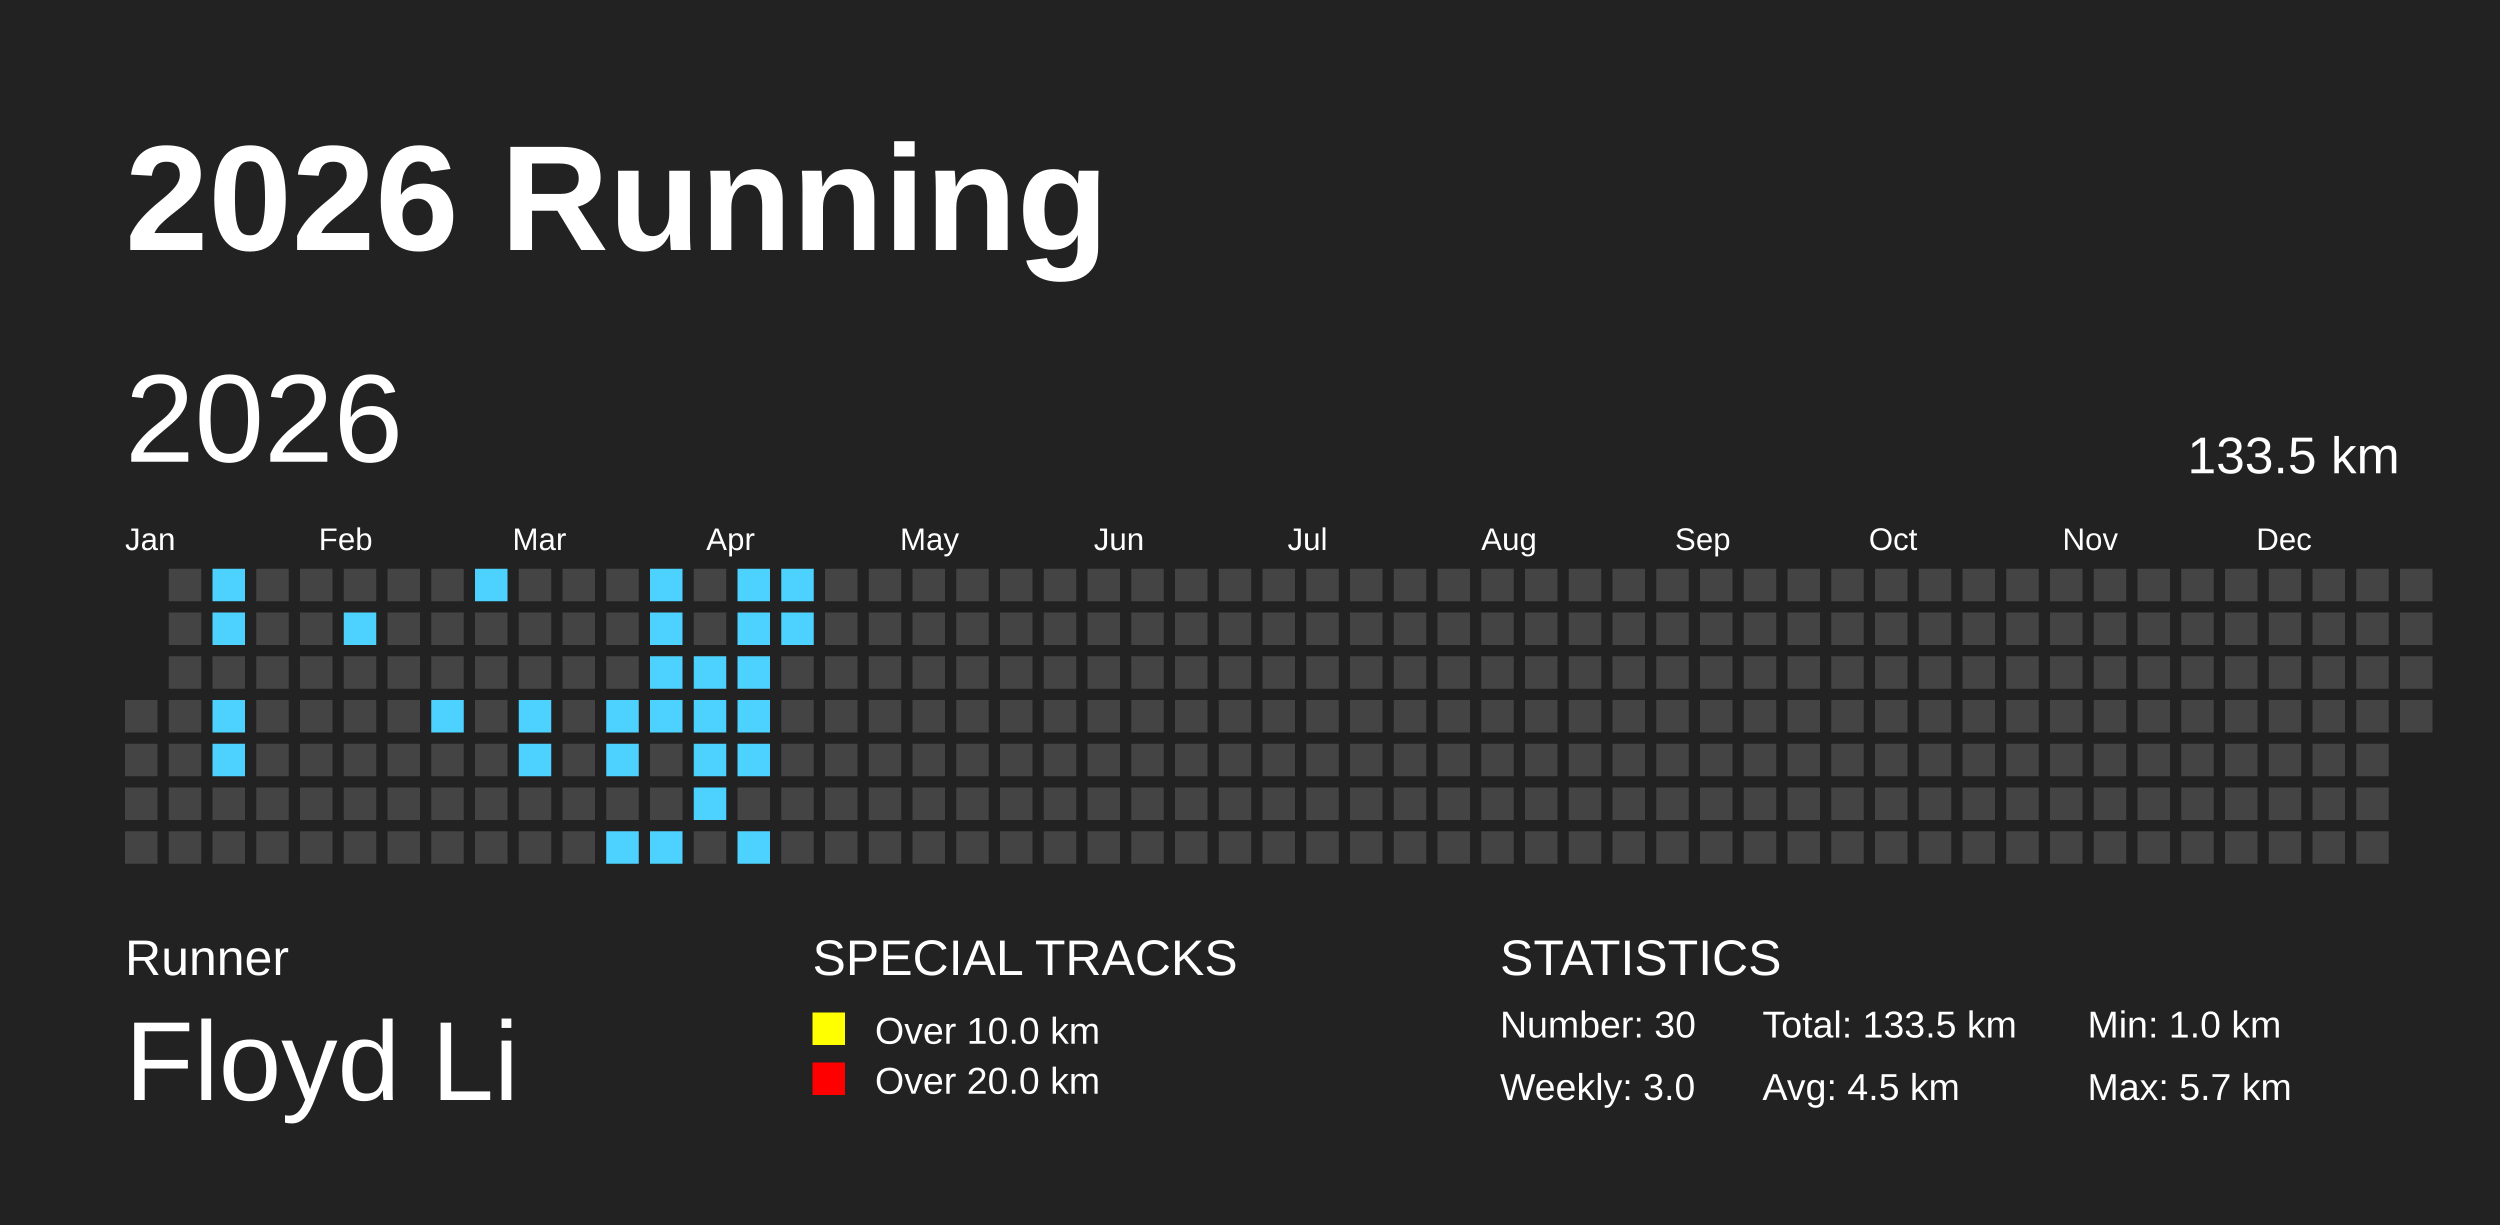
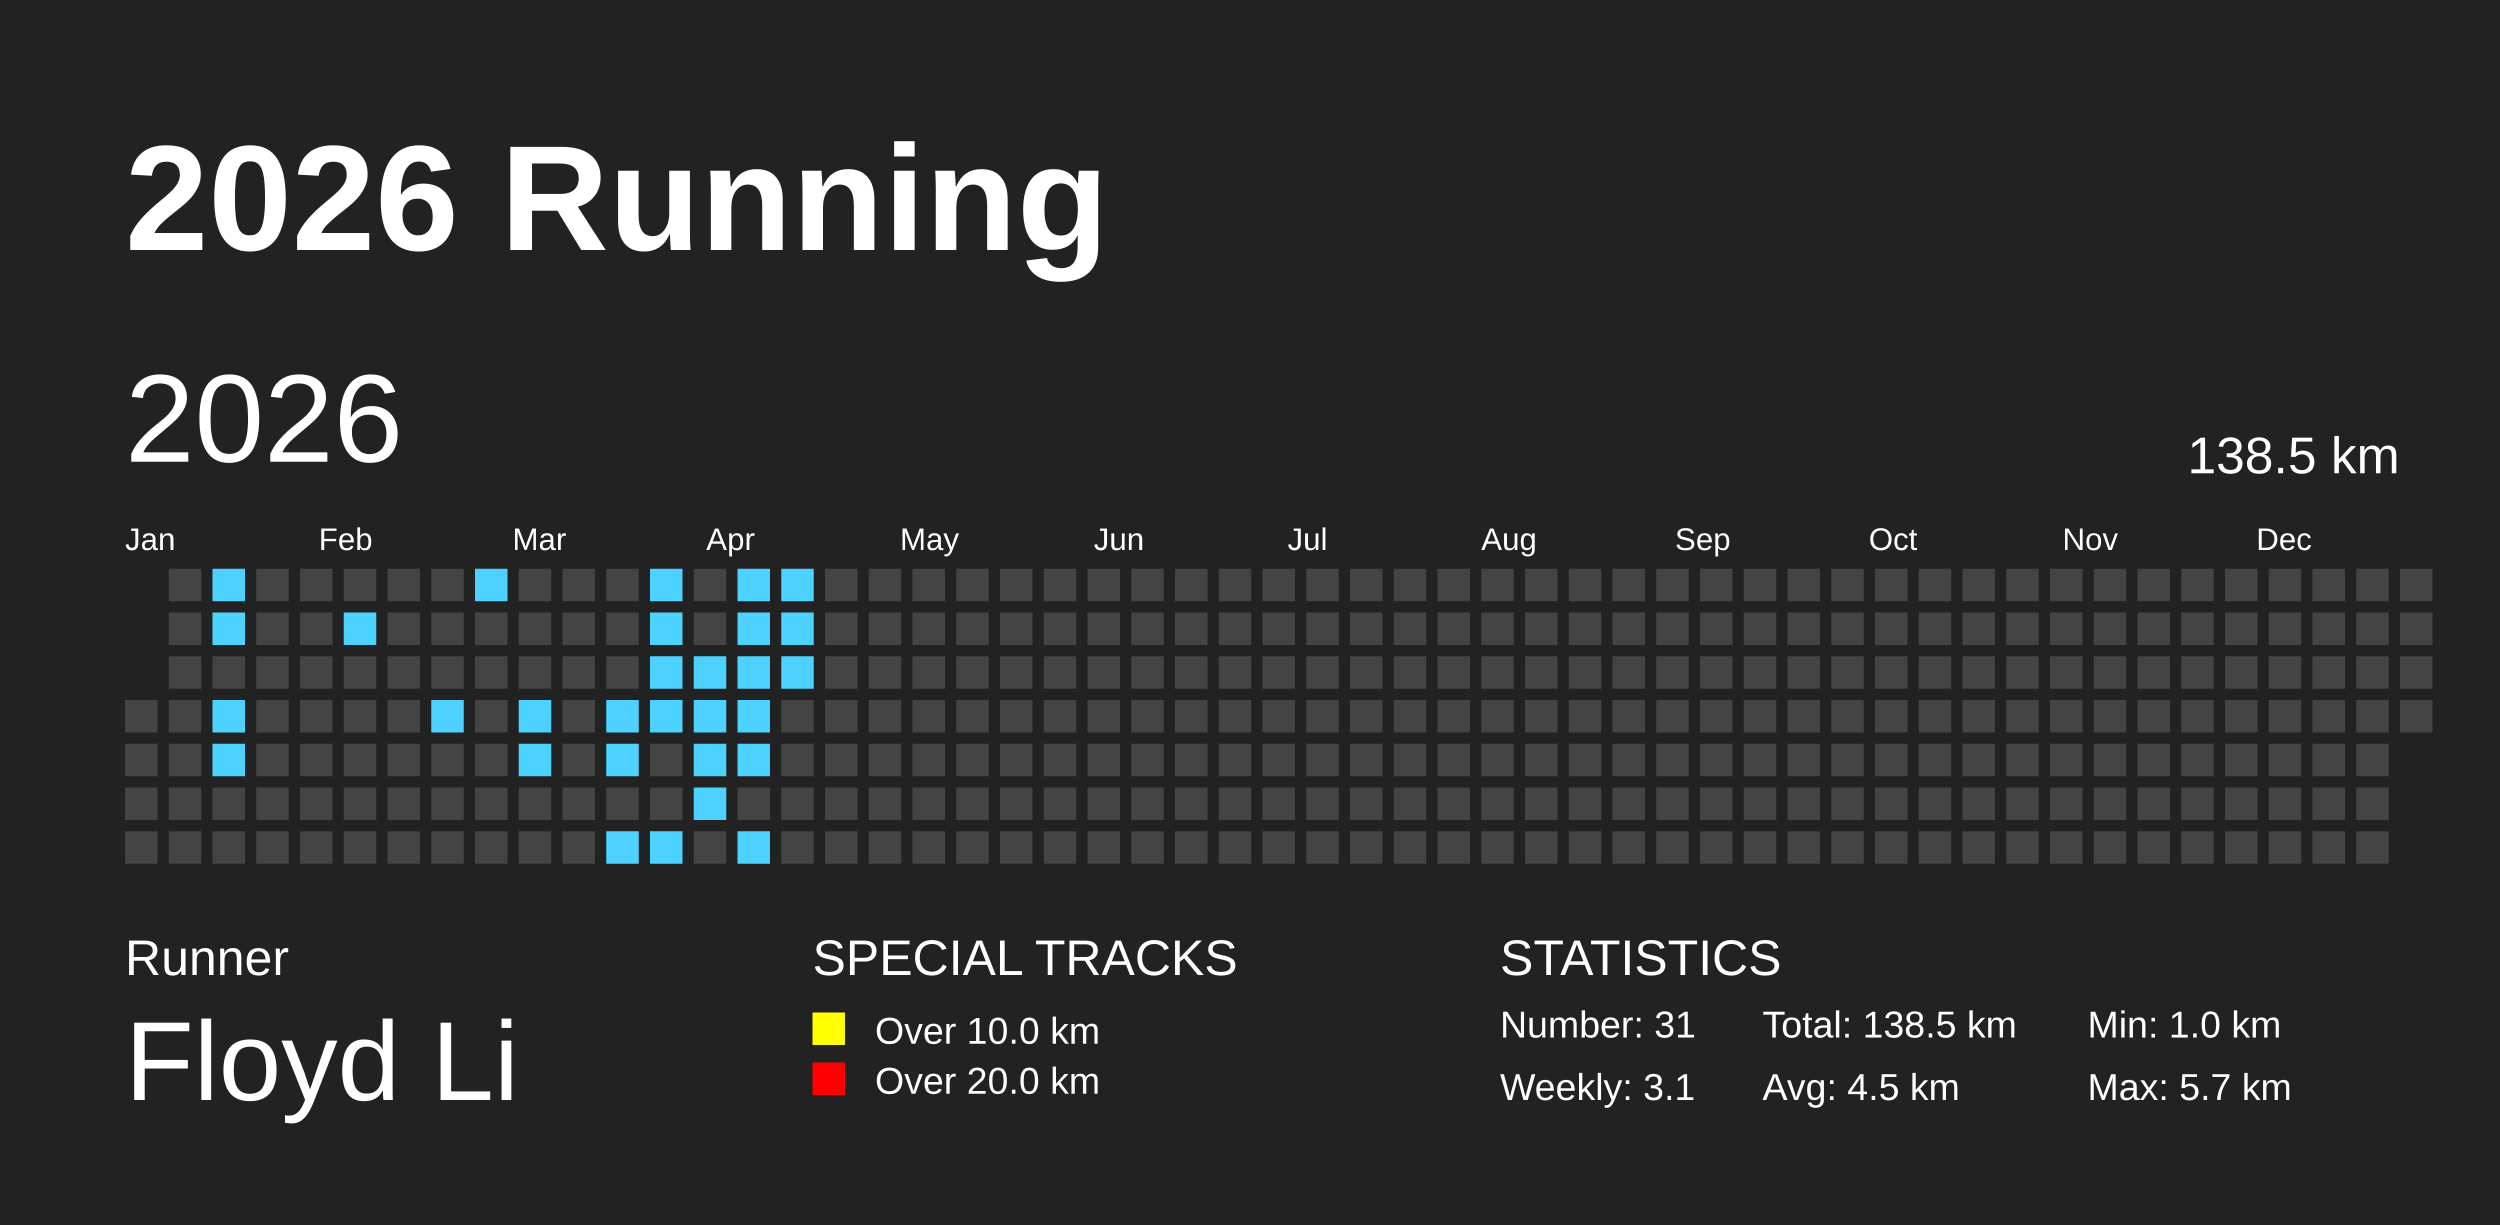
<svg xmlns="http://www.w3.org/2000/svg" baseProfile="full" height="98mm" version="1.1" viewBox="0,0,200,98" width="200mm">
  <defs />
  <rect fill="#222222" height="98" width="200" x="0" y="0" />
  <text fill="#FFFFFF" style="font-size:12px; font-family:Arial; font-weight:bold;" x="10" y="20">2026 Running</text>
  <text fill="#FFFFFF" style="font-size:4px; font-family:Arial" x="10" y="78">Runner</text>
  <text fill="#FFFFFF" style="font-size:9px; font-family:Arial" x="10" y="88">Floyd Li</text>
  <text fill="#FFFFFF" style="font-size:4px; font-family:Arial" x="65" y="78">SPECIAL TRACKS</text>
  <rect fill="yellow" height="2.6" width="2.6" x="65" y="81" />
  <text fill="#FFFFFF" style="font-size:3px; font-family:Arial" x="70" y="83.5">Over 10.0 km</text>
  <rect fill="red" height="2.6" width="2.6" x="65" y="85" />
  <text fill="#FFFFFF" style="font-size:3px; font-family:Arial" x="70" y="87.5">Over 20.0 km</text>
  <text fill="#FFFFFF" style="font-size:4px; font-family:Arial" x="120" y="78">STATISTICS</text>
-   <text fill="#FFFFFF" style="font-size:3px; font-family:Arial" x="120" y="83">Number: 30</text>
-   <text fill="#FFFFFF" style="font-size:3px; font-family:Arial" x="120" y="88">Weekly: 3.0</text>
-   <text fill="#FFFFFF" style="font-size:3px; font-family:Arial" x="141" y="83">Total: 133.5 km</text>
+   <text fill="#FFFFFF" style="font-size:3px; font-family:Arial" x="120" y="83">Number: 31</text>
+   <text fill="#FFFFFF" style="font-size:3px; font-family:Arial" x="120" y="88">Weekly: 3.1</text>
+   <text fill="#FFFFFF" style="font-size:3px; font-family:Arial" x="141" y="83">Total: 138.5 km</text>
  <text fill="#FFFFFF" style="font-size:3px; font-family:Arial" x="141" y="88">Avg: 4.5 km</text>
  <text fill="#FFFFFF" style="font-size:3px; font-family:Arial" x="167" y="83">Min: 1.0 km</text>
  <text fill="#FFFFFF" style="font-size:3px; font-family:Arial" x="167" y="88">Max: 5.7 km</text>
  <text dominant-baseline="hanging" fill="#FFFFFF" style="font-size:10.0px; font-family:Arial;" x="10" y="30">2026</text>
-   <text dominant-baseline="hanging" fill="#FFFFFF" style="font-size:4.125px; font-family:Arial;" x="175" y="35">133.5 km</text>
+   <text dominant-baseline="hanging" fill="#FFFFFF" style="font-size:4.125px; font-family:Arial;" x="175" y="35">138.5 km</text>
  <text fill="#FFFFFF" style="font-size:2.5px; font-family:Arial" x="10.0" y="44">Jan</text>
  <text fill="#FFFFFF" style="font-size:2.5px; font-family:Arial" x="25.5" y="44">Feb</text>
  <text fill="#FFFFFF" style="font-size:2.5px; font-family:Arial" x="41.0" y="44">Mar</text>
  <text fill="#FFFFFF" style="font-size:2.5px; font-family:Arial" x="56.5" y="44">Apr</text>
  <text fill="#FFFFFF" style="font-size:2.5px; font-family:Arial" x="72.0" y="44">May</text>
  <text fill="#FFFFFF" style="font-size:2.5px; font-family:Arial" x="87.5" y="44">Jun</text>
  <text fill="#FFFFFF" style="font-size:2.5px; font-family:Arial" x="103.0" y="44">Jul</text>
  <text fill="#FFFFFF" style="font-size:2.5px; font-family:Arial" x="118.5" y="44">Aug</text>
  <text fill="#FFFFFF" style="font-size:2.5px; font-family:Arial" x="134.0" y="44">Sep</text>
  <text fill="#FFFFFF" style="font-size:2.5px; font-family:Arial" x="149.5" y="44">Oct</text>
  <text fill="#FFFFFF" style="font-size:2.5px; font-family:Arial" x="165.0" y="44">Nov</text>
  <text fill="#FFFFFF" style="font-size:2.5px; font-family:Arial" x="180.5" y="44">Dec</text>
  <rect fill="#444444" height="2.6" width="2.6" x="10.0" y="56.0" />
  <rect fill="#444444" height="2.6" width="2.6" x="10.0" y="59.5" />
  <rect fill="#444444" height="2.6" width="2.6" x="10.0" y="63.0" />
  <rect fill="#444444" height="2.6" width="2.6" x="10.0" y="66.5" />
  <rect fill="#444444" height="2.6" width="2.6" x="13.5" y="45.5" />
  <rect fill="#444444" height="2.6" width="2.6" x="13.5" y="49.0" />
  <rect fill="#444444" height="2.6" width="2.6" x="13.5" y="52.5" />
  <rect fill="#444444" height="2.6" width="2.6" x="13.5" y="56.0" />
  <rect fill="#444444" height="2.6" width="2.6" x="13.5" y="59.5" />
  <rect fill="#444444" height="2.6" width="2.6" x="13.5" y="63.0" />
  <rect fill="#444444" height="2.6" width="2.6" x="13.5" y="66.5" />
  <rect fill="#4DD2FF" height="2.6" width="2.6" x="17.0" y="45.5" />
  <rect fill="#4DD2FF" height="2.6" width="2.6" x="17.0" y="49.0" />
  <rect fill="#444444" height="2.6" width="2.6" x="17.0" y="52.5" />
  <rect fill="#4DD2FF" height="2.6" width="2.6" x="17.0" y="56.0" />
  <rect fill="#4DD2FF" height="2.6" width="2.6" x="17.0" y="59.5" />
  <rect fill="#444444" height="2.6" width="2.6" x="17.0" y="63.0" />
  <rect fill="#444444" height="2.6" width="2.6" x="17.0" y="66.5" />
  <rect fill="#444444" height="2.6" width="2.6" x="20.5" y="45.5" />
  <rect fill="#444444" height="2.6" width="2.6" x="20.5" y="49.0" />
  <rect fill="#444444" height="2.6" width="2.6" x="20.5" y="52.5" />
  <rect fill="#444444" height="2.6" width="2.6" x="20.5" y="56.0" />
  <rect fill="#444444" height="2.6" width="2.6" x="20.5" y="59.5" />
  <rect fill="#444444" height="2.6" width="2.6" x="20.5" y="63.0" />
  <rect fill="#444444" height="2.6" width="2.6" x="20.5" y="66.5" />
  <rect fill="#444444" height="2.6" width="2.6" x="24.0" y="45.5" />
  <rect fill="#444444" height="2.6" width="2.6" x="24.0" y="49.0" />
  <rect fill="#444444" height="2.6" width="2.6" x="24.0" y="52.5" />
  <rect fill="#444444" height="2.6" width="2.6" x="24.0" y="56.0" />
  <rect fill="#444444" height="2.6" width="2.6" x="24.0" y="59.5" />
  <rect fill="#444444" height="2.6" width="2.6" x="24.0" y="63.0" />
  <rect fill="#444444" height="2.6" width="2.6" x="24.0" y="66.5" />
  <rect fill="#444444" height="2.6" width="2.6" x="27.5" y="45.5" />
  <rect fill="#4DD2FF" height="2.6" width="2.6" x="27.5" y="49.0" />
  <rect fill="#444444" height="2.6" width="2.6" x="27.5" y="52.5" />
  <rect fill="#444444" height="2.6" width="2.6" x="27.5" y="56.0" />
  <rect fill="#444444" height="2.6" width="2.6" x="27.5" y="59.5" />
  <rect fill="#444444" height="2.6" width="2.6" x="27.5" y="63.0" />
  <rect fill="#444444" height="2.6" width="2.6" x="27.5" y="66.5" />
  <rect fill="#444444" height="2.6" width="2.6" x="31.0" y="45.5" />
  <rect fill="#444444" height="2.6" width="2.6" x="31.0" y="49.0" />
  <rect fill="#444444" height="2.6" width="2.6" x="31.0" y="52.5" />
  <rect fill="#444444" height="2.6" width="2.6" x="31.0" y="56.0" />
  <rect fill="#444444" height="2.6" width="2.6" x="31.0" y="59.5" />
  <rect fill="#444444" height="2.6" width="2.6" x="31.0" y="63.0" />
  <rect fill="#444444" height="2.6" width="2.6" x="31.0" y="66.5" />
  <rect fill="#444444" height="2.6" width="2.6" x="34.5" y="45.5" />
  <rect fill="#444444" height="2.6" width="2.6" x="34.5" y="49.0" />
  <rect fill="#444444" height="2.6" width="2.6" x="34.5" y="52.5" />
  <rect fill="#4DD2FF" height="2.6" width="2.6" x="34.5" y="56.0" />
  <rect fill="#444444" height="2.6" width="2.6" x="34.5" y="59.5" />
  <rect fill="#444444" height="2.6" width="2.6" x="34.5" y="63.0" />
  <rect fill="#444444" height="2.6" width="2.6" x="34.5" y="66.5" />
  <rect fill="#4DD2FF" height="2.6" width="2.6" x="38.0" y="45.5" />
  <rect fill="#444444" height="2.6" width="2.6" x="38.0" y="49.0" />
  <rect fill="#444444" height="2.6" width="2.6" x="38.0" y="52.5" />
  <rect fill="#444444" height="2.6" width="2.6" x="38.0" y="56.0" />
  <rect fill="#444444" height="2.6" width="2.6" x="38.0" y="59.5" />
  <rect fill="#444444" height="2.6" width="2.6" x="38.0" y="63.0" />
  <rect fill="#444444" height="2.6" width="2.6" x="38.0" y="66.5" />
  <rect fill="#444444" height="2.6" width="2.6" x="41.5" y="45.5" />
  <rect fill="#444444" height="2.6" width="2.6" x="41.5" y="49.0" />
  <rect fill="#444444" height="2.6" width="2.6" x="41.5" y="52.5" />
  <rect fill="#4DD2FF" height="2.6" width="2.6" x="41.5" y="56.0" />
  <rect fill="#4DD2FF" height="2.6" width="2.6" x="41.5" y="59.5" />
  <rect fill="#444444" height="2.6" width="2.6" x="41.5" y="63.0" />
  <rect fill="#444444" height="2.6" width="2.6" x="41.5" y="66.5" />
  <rect fill="#444444" height="2.6" width="2.6" x="45.0" y="45.5" />
  <rect fill="#444444" height="2.6" width="2.6" x="45.0" y="49.0" />
  <rect fill="#444444" height="2.6" width="2.6" x="45.0" y="52.5" />
  <rect fill="#444444" height="2.6" width="2.6" x="45.0" y="56.0" />
  <rect fill="#444444" height="2.6" width="2.6" x="45.0" y="59.5" />
  <rect fill="#444444" height="2.6" width="2.6" x="45.0" y="63.0" />
  <rect fill="#444444" height="2.6" width="2.6" x="45.0" y="66.5" />
  <rect fill="#444444" height="2.6" width="2.6" x="48.5" y="45.5" />
  <rect fill="#444444" height="2.6" width="2.6" x="48.5" y="49.0" />
  <rect fill="#444444" height="2.6" width="2.6" x="48.5" y="52.5" />
  <rect fill="#4DD2FF" height="2.6" width="2.6" x="48.5" y="56.0" />
  <rect fill="#4DD2FF" height="2.6" width="2.6" x="48.5" y="59.5" />
  <rect fill="#444444" height="2.6" width="2.6" x="48.5" y="63.0" />
  <rect fill="#4DD2FF" height="2.6" width="2.6" x="48.5" y="66.5" />
  <rect fill="#4DD2FF" height="2.6" width="2.6" x="52.0" y="45.5" />
  <rect fill="#4DD2FF" height="2.6" width="2.6" x="52.0" y="49.0" />
  <rect fill="#4DD2FF" height="2.6" width="2.6" x="52.0" y="52.5" />
  <rect fill="#4DD2FF" height="2.6" width="2.6" x="52.0" y="56.0" />
  <rect fill="#444444" height="2.6" width="2.6" x="52.0" y="59.5" />
  <rect fill="#444444" height="2.6" width="2.6" x="52.0" y="63.0" />
  <rect fill="#4DD2FF" height="2.6" width="2.6" x="52.0" y="66.5" />
  <rect fill="#444444" height="2.6" width="2.6" x="55.5" y="45.5" />
  <rect fill="#444444" height="2.6" width="2.6" x="55.5" y="49.0" />
  <rect fill="#4DD2FF" height="2.6" width="2.6" x="55.5" y="52.5" />
  <rect fill="#4DD2FF" height="2.6" width="2.6" x="55.5" y="56.0" />
  <rect fill="#4DD2FF" height="2.6" width="2.6" x="55.5" y="59.5" />
  <rect fill="#4DD2FF" height="2.6" width="2.6" x="55.5" y="63.0" />
  <rect fill="#444444" height="2.6" width="2.6" x="55.5" y="66.5" />
  <rect fill="#4DD2FF" height="2.6" width="2.6" x="59.0" y="45.5" />
  <rect fill="#4DD2FF" height="2.6" width="2.6" x="59.0" y="49.0" />
  <rect fill="#4DD2FF" height="2.6" width="2.6" x="59.0" y="52.5" />
  <rect fill="#4DD2FF" height="2.6" width="2.6" x="59.0" y="56.0" />
  <rect fill="#4DD2FF" height="2.6" width="2.6" x="59.0" y="59.5" />
  <rect fill="#444444" height="2.6" width="2.6" x="59.0" y="63.0" />
  <rect fill="#4DD2FF" height="2.6" width="2.6" x="59.0" y="66.5" />
  <rect fill="#4DD2FF" height="2.6" width="2.6" x="62.5" y="45.5" />
  <rect fill="#4DD2FF" height="2.6" width="2.6" x="62.5" y="49.0" />
-   <rect fill="#444444" height="2.6" width="2.6" x="62.5" y="52.5" />
+   <rect fill="#4DD2FF" height="2.6" width="2.6" x="62.5" y="52.5" />
  <rect fill="#444444" height="2.6" width="2.6" x="62.5" y="56.0" />
  <rect fill="#444444" height="2.6" width="2.6" x="62.5" y="59.5" />
  <rect fill="#444444" height="2.6" width="2.6" x="62.5" y="63.0" />
  <rect fill="#444444" height="2.6" width="2.6" x="62.5" y="66.5" />
  <rect fill="#444444" height="2.6" width="2.6" x="66.0" y="45.5" />
  <rect fill="#444444" height="2.6" width="2.6" x="66.0" y="49.0" />
  <rect fill="#444444" height="2.6" width="2.6" x="66.0" y="52.5" />
  <rect fill="#444444" height="2.6" width="2.6" x="66.0" y="56.0" />
  <rect fill="#444444" height="2.6" width="2.6" x="66.0" y="59.5" />
  <rect fill="#444444" height="2.6" width="2.6" x="66.0" y="63.0" />
  <rect fill="#444444" height="2.6" width="2.6" x="66.0" y="66.5" />
  <rect fill="#444444" height="2.6" width="2.6" x="69.5" y="45.5" />
  <rect fill="#444444" height="2.6" width="2.6" x="69.5" y="49.0" />
  <rect fill="#444444" height="2.6" width="2.6" x="69.5" y="52.5" />
  <rect fill="#444444" height="2.6" width="2.6" x="69.5" y="56.0" />
  <rect fill="#444444" height="2.6" width="2.6" x="69.5" y="59.5" />
  <rect fill="#444444" height="2.6" width="2.6" x="69.5" y="63.0" />
  <rect fill="#444444" height="2.6" width="2.6" x="69.5" y="66.5" />
  <rect fill="#444444" height="2.6" width="2.6" x="73.0" y="45.5" />
  <rect fill="#444444" height="2.6" width="2.6" x="73.0" y="49.0" />
  <rect fill="#444444" height="2.6" width="2.6" x="73.0" y="52.5" />
  <rect fill="#444444" height="2.6" width="2.6" x="73.0" y="56.0" />
  <rect fill="#444444" height="2.6" width="2.6" x="73.0" y="59.5" />
  <rect fill="#444444" height="2.6" width="2.6" x="73.0" y="63.0" />
  <rect fill="#444444" height="2.6" width="2.6" x="73.0" y="66.5" />
  <rect fill="#444444" height="2.6" width="2.6" x="76.5" y="45.5" />
  <rect fill="#444444" height="2.6" width="2.6" x="76.5" y="49.0" />
  <rect fill="#444444" height="2.6" width="2.6" x="76.5" y="52.5" />
  <rect fill="#444444" height="2.6" width="2.6" x="76.5" y="56.0" />
  <rect fill="#444444" height="2.6" width="2.6" x="76.5" y="59.5" />
  <rect fill="#444444" height="2.6" width="2.6" x="76.5" y="63.0" />
  <rect fill="#444444" height="2.6" width="2.6" x="76.5" y="66.5" />
  <rect fill="#444444" height="2.6" width="2.6" x="80.0" y="45.5" />
  <rect fill="#444444" height="2.6" width="2.6" x="80.0" y="49.0" />
  <rect fill="#444444" height="2.6" width="2.6" x="80.0" y="52.5" />
  <rect fill="#444444" height="2.6" width="2.6" x="80.0" y="56.0" />
  <rect fill="#444444" height="2.6" width="2.6" x="80.0" y="59.5" />
  <rect fill="#444444" height="2.6" width="2.6" x="80.0" y="63.0" />
  <rect fill="#444444" height="2.6" width="2.6" x="80.0" y="66.5" />
  <rect fill="#444444" height="2.6" width="2.6" x="83.5" y="45.5" />
  <rect fill="#444444" height="2.6" width="2.6" x="83.5" y="49.0" />
  <rect fill="#444444" height="2.6" width="2.6" x="83.5" y="52.5" />
  <rect fill="#444444" height="2.6" width="2.6" x="83.5" y="56.0" />
  <rect fill="#444444" height="2.6" width="2.6" x="83.5" y="59.5" />
  <rect fill="#444444" height="2.6" width="2.6" x="83.5" y="63.0" />
  <rect fill="#444444" height="2.6" width="2.6" x="83.5" y="66.5" />
  <rect fill="#444444" height="2.6" width="2.6" x="87.0" y="45.5" />
  <rect fill="#444444" height="2.6" width="2.6" x="87.0" y="49.0" />
  <rect fill="#444444" height="2.6" width="2.6" x="87.0" y="52.5" />
  <rect fill="#444444" height="2.6" width="2.6" x="87.0" y="56.0" />
  <rect fill="#444444" height="2.6" width="2.6" x="87.0" y="59.5" />
  <rect fill="#444444" height="2.6" width="2.6" x="87.0" y="63.0" />
  <rect fill="#444444" height="2.6" width="2.6" x="87.0" y="66.5" />
  <rect fill="#444444" height="2.6" width="2.6" x="90.5" y="45.5" />
  <rect fill="#444444" height="2.6" width="2.6" x="90.5" y="49.0" />
  <rect fill="#444444" height="2.6" width="2.6" x="90.5" y="52.5" />
  <rect fill="#444444" height="2.6" width="2.6" x="90.5" y="56.0" />
  <rect fill="#444444" height="2.6" width="2.6" x="90.5" y="59.5" />
  <rect fill="#444444" height="2.6" width="2.6" x="90.5" y="63.0" />
  <rect fill="#444444" height="2.6" width="2.6" x="90.5" y="66.5" />
  <rect fill="#444444" height="2.6" width="2.6" x="94.0" y="45.5" />
  <rect fill="#444444" height="2.6" width="2.6" x="94.0" y="49.0" />
  <rect fill="#444444" height="2.6" width="2.6" x="94.0" y="52.5" />
  <rect fill="#444444" height="2.6" width="2.6" x="94.0" y="56.0" />
  <rect fill="#444444" height="2.6" width="2.6" x="94.0" y="59.5" />
  <rect fill="#444444" height="2.6" width="2.6" x="94.0" y="63.0" />
  <rect fill="#444444" height="2.6" width="2.6" x="94.0" y="66.5" />
  <rect fill="#444444" height="2.6" width="2.6" x="97.5" y="45.5" />
  <rect fill="#444444" height="2.6" width="2.6" x="97.5" y="49.0" />
  <rect fill="#444444" height="2.6" width="2.6" x="97.5" y="52.5" />
  <rect fill="#444444" height="2.6" width="2.6" x="97.5" y="56.0" />
  <rect fill="#444444" height="2.6" width="2.6" x="97.5" y="59.5" />
  <rect fill="#444444" height="2.6" width="2.6" x="97.5" y="63.0" />
  <rect fill="#444444" height="2.6" width="2.6" x="97.5" y="66.5" />
  <rect fill="#444444" height="2.6" width="2.6" x="101.0" y="45.5" />
  <rect fill="#444444" height="2.6" width="2.6" x="101.0" y="49.0" />
  <rect fill="#444444" height="2.6" width="2.6" x="101.0" y="52.5" />
  <rect fill="#444444" height="2.6" width="2.6" x="101.0" y="56.0" />
  <rect fill="#444444" height="2.6" width="2.6" x="101.0" y="59.5" />
  <rect fill="#444444" height="2.6" width="2.6" x="101.0" y="63.0" />
  <rect fill="#444444" height="2.6" width="2.6" x="101.0" y="66.5" />
  <rect fill="#444444" height="2.6" width="2.6" x="104.5" y="45.5" />
  <rect fill="#444444" height="2.6" width="2.6" x="104.5" y="49.0" />
  <rect fill="#444444" height="2.6" width="2.6" x="104.5" y="52.5" />
  <rect fill="#444444" height="2.6" width="2.6" x="104.5" y="56.0" />
  <rect fill="#444444" height="2.6" width="2.6" x="104.5" y="59.5" />
  <rect fill="#444444" height="2.6" width="2.6" x="104.5" y="63.0" />
  <rect fill="#444444" height="2.6" width="2.6" x="104.5" y="66.5" />
  <rect fill="#444444" height="2.6" width="2.6" x="108.0" y="45.5" />
  <rect fill="#444444" height="2.6" width="2.6" x="108.0" y="49.0" />
  <rect fill="#444444" height="2.6" width="2.6" x="108.0" y="52.5" />
  <rect fill="#444444" height="2.6" width="2.6" x="108.0" y="56.0" />
  <rect fill="#444444" height="2.6" width="2.6" x="108.0" y="59.5" />
  <rect fill="#444444" height="2.6" width="2.6" x="108.0" y="63.0" />
  <rect fill="#444444" height="2.6" width="2.6" x="108.0" y="66.5" />
  <rect fill="#444444" height="2.6" width="2.6" x="111.5" y="45.5" />
  <rect fill="#444444" height="2.6" width="2.6" x="111.5" y="49.0" />
  <rect fill="#444444" height="2.6" width="2.6" x="111.5" y="52.5" />
  <rect fill="#444444" height="2.6" width="2.6" x="111.5" y="56.0" />
  <rect fill="#444444" height="2.6" width="2.6" x="111.5" y="59.5" />
  <rect fill="#444444" height="2.6" width="2.6" x="111.5" y="63.0" />
  <rect fill="#444444" height="2.6" width="2.6" x="111.5" y="66.5" />
  <rect fill="#444444" height="2.6" width="2.6" x="115.0" y="45.5" />
  <rect fill="#444444" height="2.6" width="2.6" x="115.0" y="49.0" />
  <rect fill="#444444" height="2.6" width="2.6" x="115.0" y="52.5" />
  <rect fill="#444444" height="2.6" width="2.6" x="115.0" y="56.0" />
  <rect fill="#444444" height="2.6" width="2.6" x="115.0" y="59.5" />
  <rect fill="#444444" height="2.6" width="2.6" x="115.0" y="63.0" />
  <rect fill="#444444" height="2.6" width="2.6" x="115.0" y="66.5" />
  <rect fill="#444444" height="2.6" width="2.6" x="118.5" y="45.5" />
  <rect fill="#444444" height="2.6" width="2.6" x="118.5" y="49.0" />
  <rect fill="#444444" height="2.6" width="2.6" x="118.5" y="52.5" />
  <rect fill="#444444" height="2.6" width="2.6" x="118.5" y="56.0" />
  <rect fill="#444444" height="2.6" width="2.6" x="118.5" y="59.5" />
  <rect fill="#444444" height="2.6" width="2.6" x="118.5" y="63.0" />
  <rect fill="#444444" height="2.6" width="2.6" x="118.5" y="66.5" />
  <rect fill="#444444" height="2.6" width="2.6" x="122.0" y="45.5" />
  <rect fill="#444444" height="2.6" width="2.6" x="122.0" y="49.0" />
  <rect fill="#444444" height="2.6" width="2.6" x="122.0" y="52.5" />
  <rect fill="#444444" height="2.6" width="2.6" x="122.0" y="56.0" />
  <rect fill="#444444" height="2.6" width="2.6" x="122.0" y="59.5" />
  <rect fill="#444444" height="2.6" width="2.6" x="122.0" y="63.0" />
  <rect fill="#444444" height="2.6" width="2.6" x="122.0" y="66.5" />
  <rect fill="#444444" height="2.6" width="2.6" x="125.5" y="45.5" />
  <rect fill="#444444" height="2.6" width="2.6" x="125.5" y="49.0" />
  <rect fill="#444444" height="2.6" width="2.6" x="125.5" y="52.5" />
  <rect fill="#444444" height="2.6" width="2.6" x="125.5" y="56.0" />
  <rect fill="#444444" height="2.6" width="2.6" x="125.5" y="59.5" />
  <rect fill="#444444" height="2.6" width="2.6" x="125.5" y="63.0" />
  <rect fill="#444444" height="2.6" width="2.6" x="125.5" y="66.5" />
  <rect fill="#444444" height="2.6" width="2.6" x="129.0" y="45.5" />
  <rect fill="#444444" height="2.6" width="2.6" x="129.0" y="49.0" />
  <rect fill="#444444" height="2.6" width="2.6" x="129.0" y="52.5" />
  <rect fill="#444444" height="2.6" width="2.6" x="129.0" y="56.0" />
  <rect fill="#444444" height="2.6" width="2.6" x="129.0" y="59.5" />
  <rect fill="#444444" height="2.6" width="2.6" x="129.0" y="63.0" />
  <rect fill="#444444" height="2.6" width="2.6" x="129.0" y="66.5" />
  <rect fill="#444444" height="2.6" width="2.6" x="132.5" y="45.5" />
  <rect fill="#444444" height="2.6" width="2.6" x="132.5" y="49.0" />
  <rect fill="#444444" height="2.6" width="2.6" x="132.5" y="52.5" />
  <rect fill="#444444" height="2.6" width="2.6" x="132.5" y="56.0" />
  <rect fill="#444444" height="2.6" width="2.6" x="132.5" y="59.5" />
  <rect fill="#444444" height="2.6" width="2.6" x="132.5" y="63.0" />
  <rect fill="#444444" height="2.6" width="2.6" x="132.5" y="66.5" />
  <rect fill="#444444" height="2.6" width="2.6" x="136.0" y="45.5" />
  <rect fill="#444444" height="2.6" width="2.6" x="136.0" y="49.0" />
  <rect fill="#444444" height="2.6" width="2.6" x="136.0" y="52.5" />
  <rect fill="#444444" height="2.6" width="2.6" x="136.0" y="56.0" />
  <rect fill="#444444" height="2.6" width="2.6" x="136.0" y="59.5" />
  <rect fill="#444444" height="2.6" width="2.6" x="136.0" y="63.0" />
  <rect fill="#444444" height="2.6" width="2.6" x="136.0" y="66.5" />
  <rect fill="#444444" height="2.6" width="2.6" x="139.5" y="45.5" />
  <rect fill="#444444" height="2.6" width="2.6" x="139.5" y="49.0" />
  <rect fill="#444444" height="2.6" width="2.6" x="139.5" y="52.5" />
  <rect fill="#444444" height="2.6" width="2.6" x="139.5" y="56.0" />
  <rect fill="#444444" height="2.6" width="2.6" x="139.5" y="59.5" />
  <rect fill="#444444" height="2.6" width="2.6" x="139.5" y="63.0" />
  <rect fill="#444444" height="2.6" width="2.6" x="139.5" y="66.5" />
  <rect fill="#444444" height="2.6" width="2.6" x="143.0" y="45.5" />
  <rect fill="#444444" height="2.6" width="2.6" x="143.0" y="49.0" />
  <rect fill="#444444" height="2.6" width="2.6" x="143.0" y="52.5" />
  <rect fill="#444444" height="2.6" width="2.6" x="143.0" y="56.0" />
  <rect fill="#444444" height="2.6" width="2.6" x="143.0" y="59.5" />
  <rect fill="#444444" height="2.6" width="2.6" x="143.0" y="63.0" />
  <rect fill="#444444" height="2.6" width="2.6" x="143.0" y="66.5" />
  <rect fill="#444444" height="2.6" width="2.6" x="146.5" y="45.5" />
  <rect fill="#444444" height="2.6" width="2.6" x="146.5" y="49.0" />
  <rect fill="#444444" height="2.6" width="2.6" x="146.5" y="52.5" />
  <rect fill="#444444" height="2.6" width="2.6" x="146.5" y="56.0" />
  <rect fill="#444444" height="2.6" width="2.6" x="146.5" y="59.5" />
  <rect fill="#444444" height="2.6" width="2.6" x="146.5" y="63.0" />
  <rect fill="#444444" height="2.6" width="2.6" x="146.5" y="66.5" />
  <rect fill="#444444" height="2.6" width="2.6" x="150.0" y="45.5" />
  <rect fill="#444444" height="2.6" width="2.6" x="150.0" y="49.0" />
  <rect fill="#444444" height="2.6" width="2.6" x="150.0" y="52.5" />
  <rect fill="#444444" height="2.6" width="2.6" x="150.0" y="56.0" />
  <rect fill="#444444" height="2.6" width="2.6" x="150.0" y="59.5" />
  <rect fill="#444444" height="2.6" width="2.6" x="150.0" y="63.0" />
  <rect fill="#444444" height="2.6" width="2.6" x="150.0" y="66.5" />
  <rect fill="#444444" height="2.6" width="2.6" x="153.5" y="45.5" />
  <rect fill="#444444" height="2.6" width="2.6" x="153.5" y="49.0" />
  <rect fill="#444444" height="2.6" width="2.6" x="153.5" y="52.5" />
  <rect fill="#444444" height="2.6" width="2.6" x="153.5" y="56.0" />
  <rect fill="#444444" height="2.6" width="2.6" x="153.5" y="59.5" />
  <rect fill="#444444" height="2.6" width="2.6" x="153.5" y="63.0" />
  <rect fill="#444444" height="2.6" width="2.6" x="153.5" y="66.5" />
  <rect fill="#444444" height="2.6" width="2.6" x="157.0" y="45.5" />
  <rect fill="#444444" height="2.6" width="2.6" x="157.0" y="49.0" />
  <rect fill="#444444" height="2.6" width="2.6" x="157.0" y="52.5" />
  <rect fill="#444444" height="2.6" width="2.6" x="157.0" y="56.0" />
  <rect fill="#444444" height="2.6" width="2.6" x="157.0" y="59.5" />
  <rect fill="#444444" height="2.6" width="2.6" x="157.0" y="63.0" />
  <rect fill="#444444" height="2.6" width="2.6" x="157.0" y="66.5" />
  <rect fill="#444444" height="2.6" width="2.6" x="160.5" y="45.5" />
  <rect fill="#444444" height="2.6" width="2.6" x="160.5" y="49.0" />
  <rect fill="#444444" height="2.6" width="2.6" x="160.5" y="52.5" />
  <rect fill="#444444" height="2.6" width="2.6" x="160.5" y="56.0" />
  <rect fill="#444444" height="2.6" width="2.6" x="160.5" y="59.5" />
  <rect fill="#444444" height="2.6" width="2.6" x="160.5" y="63.0" />
  <rect fill="#444444" height="2.6" width="2.6" x="160.5" y="66.5" />
  <rect fill="#444444" height="2.6" width="2.6" x="164.0" y="45.5" />
  <rect fill="#444444" height="2.6" width="2.6" x="164.0" y="49.0" />
  <rect fill="#444444" height="2.6" width="2.6" x="164.0" y="52.5" />
  <rect fill="#444444" height="2.6" width="2.6" x="164.0" y="56.0" />
  <rect fill="#444444" height="2.6" width="2.6" x="164.0" y="59.5" />
  <rect fill="#444444" height="2.6" width="2.6" x="164.0" y="63.0" />
  <rect fill="#444444" height="2.6" width="2.6" x="164.0" y="66.5" />
  <rect fill="#444444" height="2.6" width="2.6" x="167.5" y="45.5" />
  <rect fill="#444444" height="2.6" width="2.6" x="167.5" y="49.0" />
  <rect fill="#444444" height="2.6" width="2.6" x="167.5" y="52.5" />
  <rect fill="#444444" height="2.6" width="2.6" x="167.5" y="56.0" />
  <rect fill="#444444" height="2.6" width="2.6" x="167.5" y="59.5" />
  <rect fill="#444444" height="2.6" width="2.6" x="167.5" y="63.0" />
  <rect fill="#444444" height="2.6" width="2.6" x="167.5" y="66.5" />
  <rect fill="#444444" height="2.6" width="2.6" x="171.0" y="45.5" />
  <rect fill="#444444" height="2.6" width="2.6" x="171.0" y="49.0" />
  <rect fill="#444444" height="2.6" width="2.6" x="171.0" y="52.5" />
  <rect fill="#444444" height="2.6" width="2.6" x="171.0" y="56.0" />
  <rect fill="#444444" height="2.6" width="2.6" x="171.0" y="59.5" />
  <rect fill="#444444" height="2.6" width="2.6" x="171.0" y="63.0" />
  <rect fill="#444444" height="2.6" width="2.6" x="171.0" y="66.5" />
  <rect fill="#444444" height="2.6" width="2.6" x="174.5" y="45.5" />
  <rect fill="#444444" height="2.6" width="2.6" x="174.5" y="49.0" />
  <rect fill="#444444" height="2.6" width="2.6" x="174.5" y="52.5" />
  <rect fill="#444444" height="2.6" width="2.6" x="174.5" y="56.0" />
  <rect fill="#444444" height="2.6" width="2.6" x="174.5" y="59.5" />
  <rect fill="#444444" height="2.6" width="2.6" x="174.5" y="63.0" />
  <rect fill="#444444" height="2.6" width="2.6" x="174.5" y="66.5" />
  <rect fill="#444444" height="2.6" width="2.6" x="178.0" y="45.5" />
  <rect fill="#444444" height="2.6" width="2.6" x="178.0" y="49.0" />
  <rect fill="#444444" height="2.6" width="2.6" x="178.0" y="52.5" />
  <rect fill="#444444" height="2.6" width="2.6" x="178.0" y="56.0" />
  <rect fill="#444444" height="2.6" width="2.6" x="178.0" y="59.5" />
  <rect fill="#444444" height="2.6" width="2.6" x="178.0" y="63.0" />
  <rect fill="#444444" height="2.6" width="2.6" x="178.0" y="66.5" />
  <rect fill="#444444" height="2.6" width="2.6" x="181.5" y="45.5" />
  <rect fill="#444444" height="2.6" width="2.6" x="181.5" y="49.0" />
  <rect fill="#444444" height="2.6" width="2.6" x="181.5" y="52.5" />
  <rect fill="#444444" height="2.6" width="2.6" x="181.5" y="56.0" />
  <rect fill="#444444" height="2.6" width="2.6" x="181.5" y="59.5" />
  <rect fill="#444444" height="2.6" width="2.6" x="181.5" y="63.0" />
  <rect fill="#444444" height="2.6" width="2.6" x="181.5" y="66.5" />
  <rect fill="#444444" height="2.6" width="2.6" x="185.0" y="45.5" />
  <rect fill="#444444" height="2.6" width="2.6" x="185.0" y="49.0" />
  <rect fill="#444444" height="2.6" width="2.6" x="185.0" y="52.5" />
  <rect fill="#444444" height="2.6" width="2.6" x="185.0" y="56.0" />
  <rect fill="#444444" height="2.6" width="2.6" x="185.0" y="59.5" />
  <rect fill="#444444" height="2.6" width="2.6" x="185.0" y="63.0" />
  <rect fill="#444444" height="2.6" width="2.6" x="185.0" y="66.5" />
  <rect fill="#444444" height="2.6" width="2.6" x="188.5" y="45.5" />
  <rect fill="#444444" height="2.6" width="2.6" x="188.5" y="49.0" />
  <rect fill="#444444" height="2.6" width="2.6" x="188.5" y="52.5" />
  <rect fill="#444444" height="2.6" width="2.6" x="188.5" y="56.0" />
  <rect fill="#444444" height="2.6" width="2.6" x="188.5" y="59.5" />
  <rect fill="#444444" height="2.6" width="2.6" x="188.5" y="63.0" />
  <rect fill="#444444" height="2.6" width="2.6" x="188.5" y="66.5" />
  <rect fill="#444444" height="2.6" width="2.6" x="192.0" y="45.5" />
  <rect fill="#444444" height="2.6" width="2.6" x="192.0" y="49.0" />
  <rect fill="#444444" height="2.6" width="2.6" x="192.0" y="52.5" />
  <rect fill="#444444" height="2.6" width="2.6" x="192.0" y="56.0" />
</svg>
